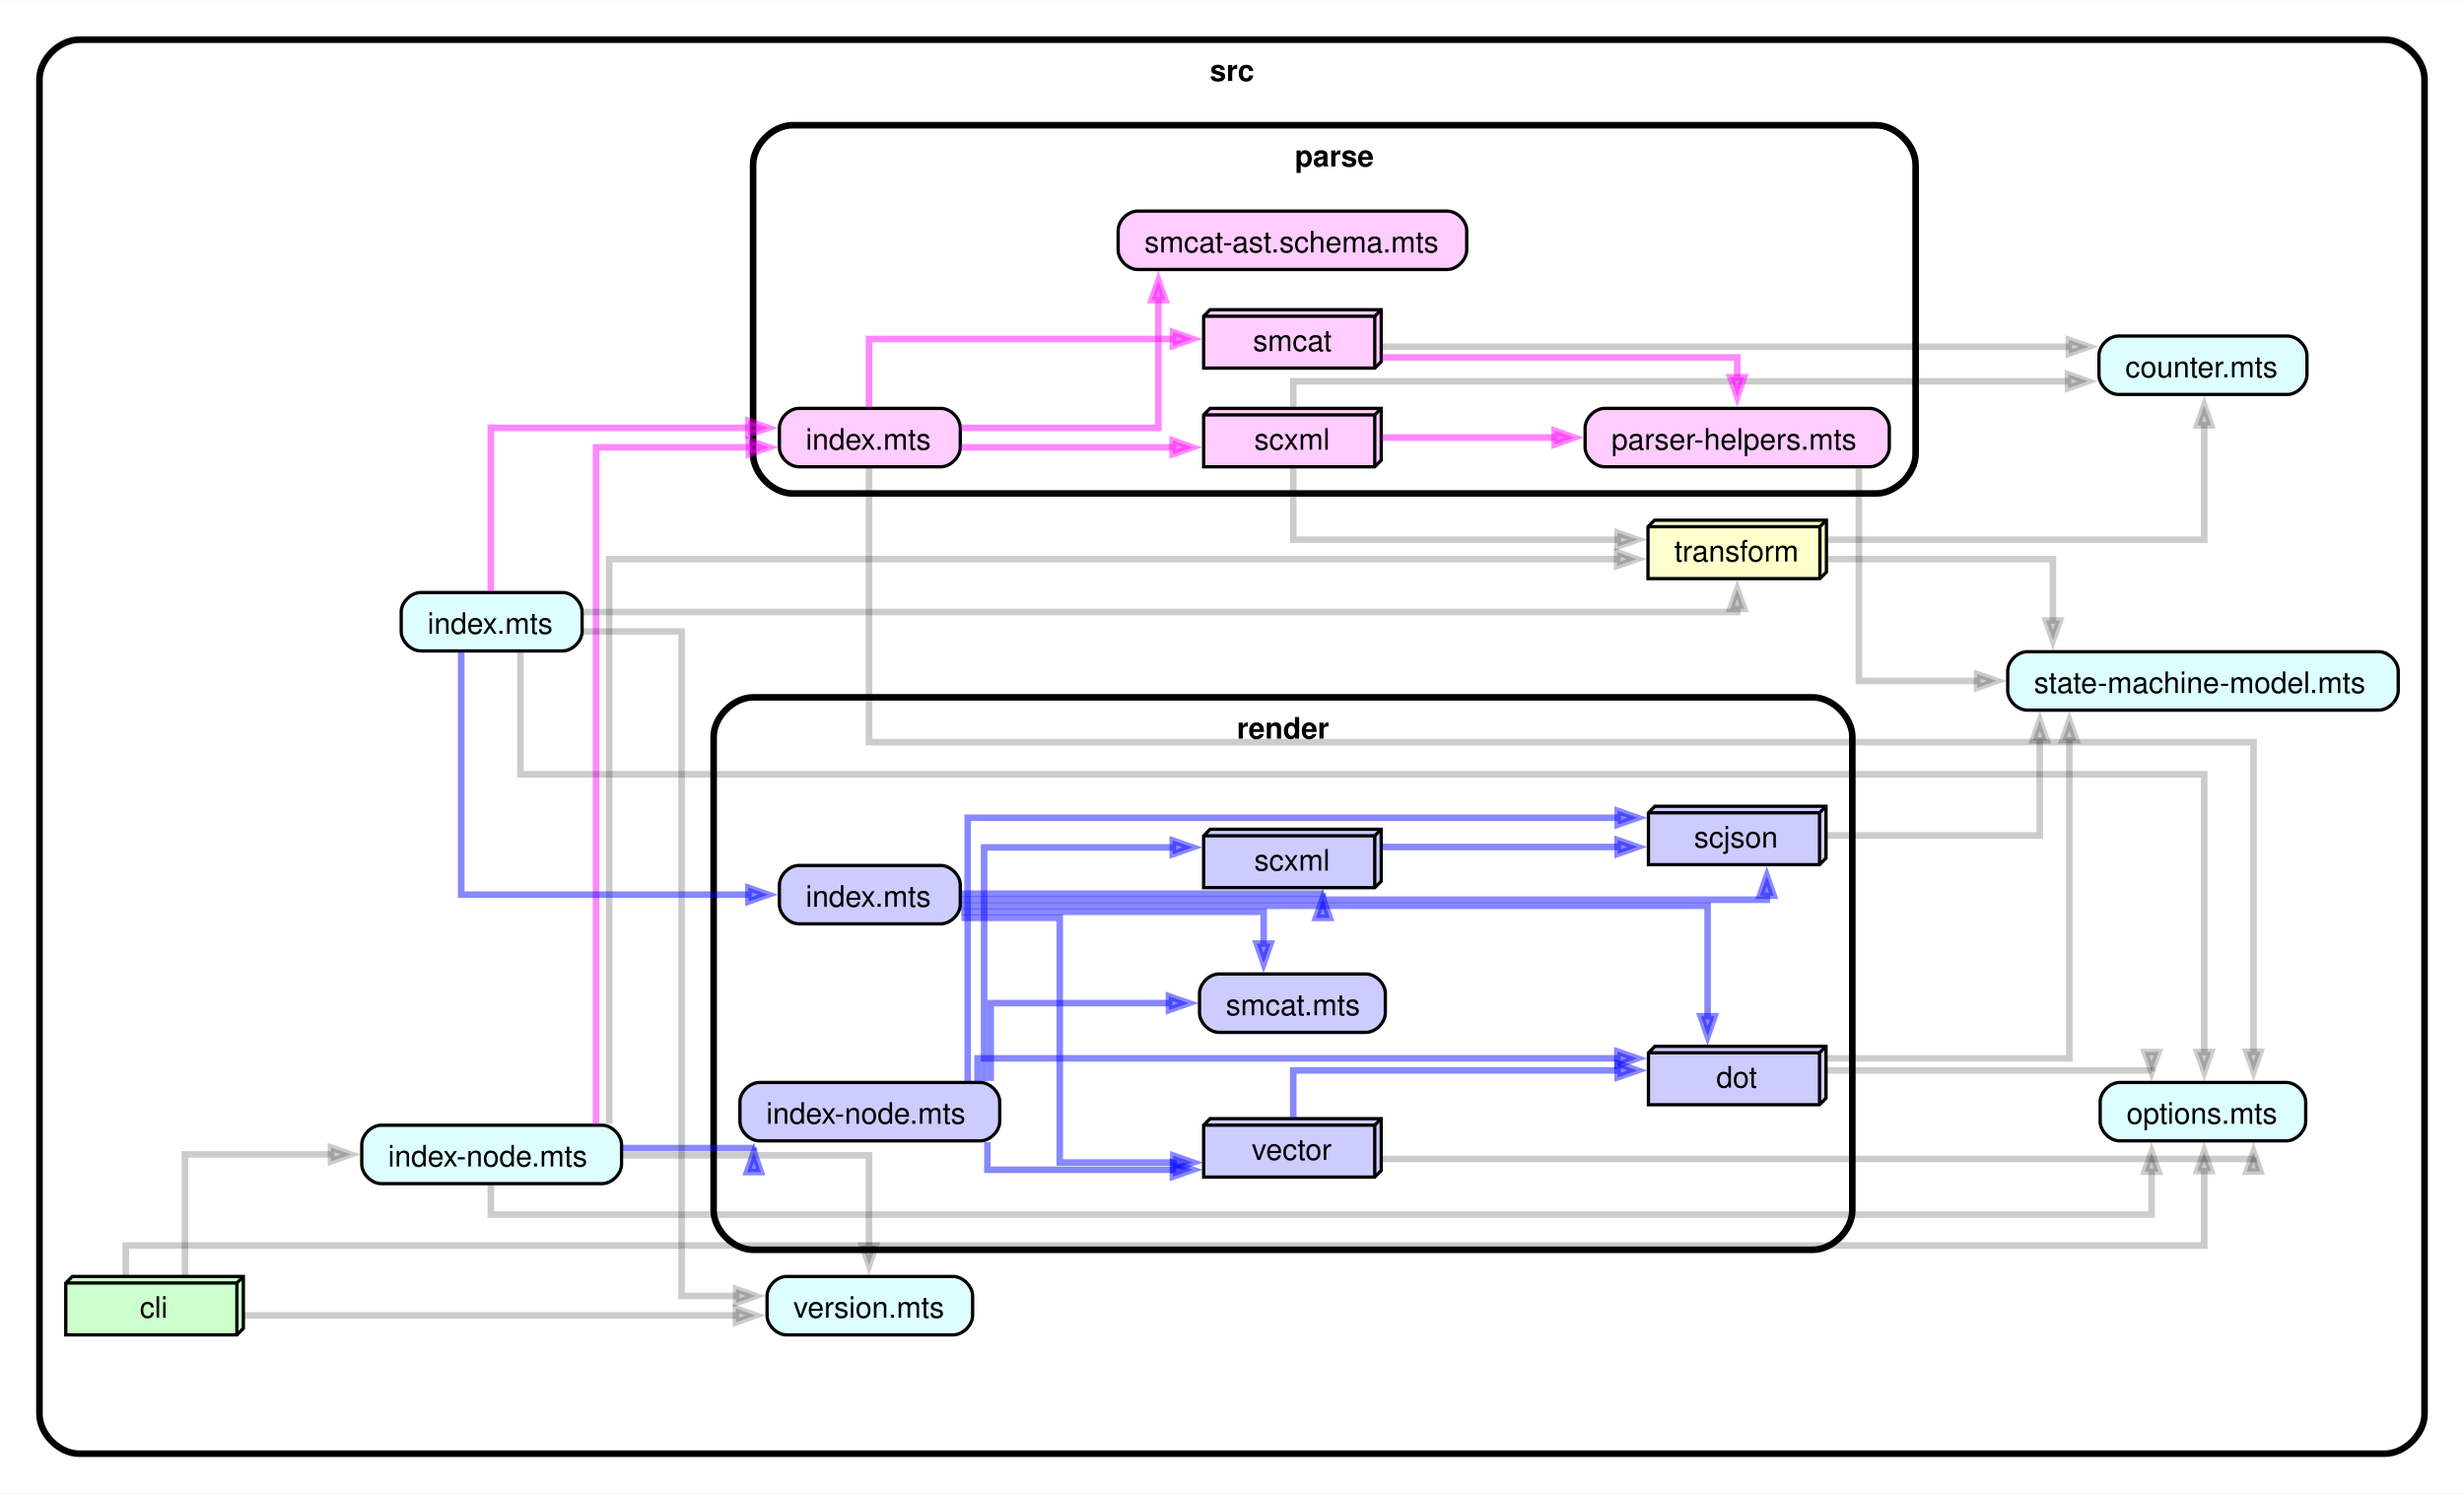
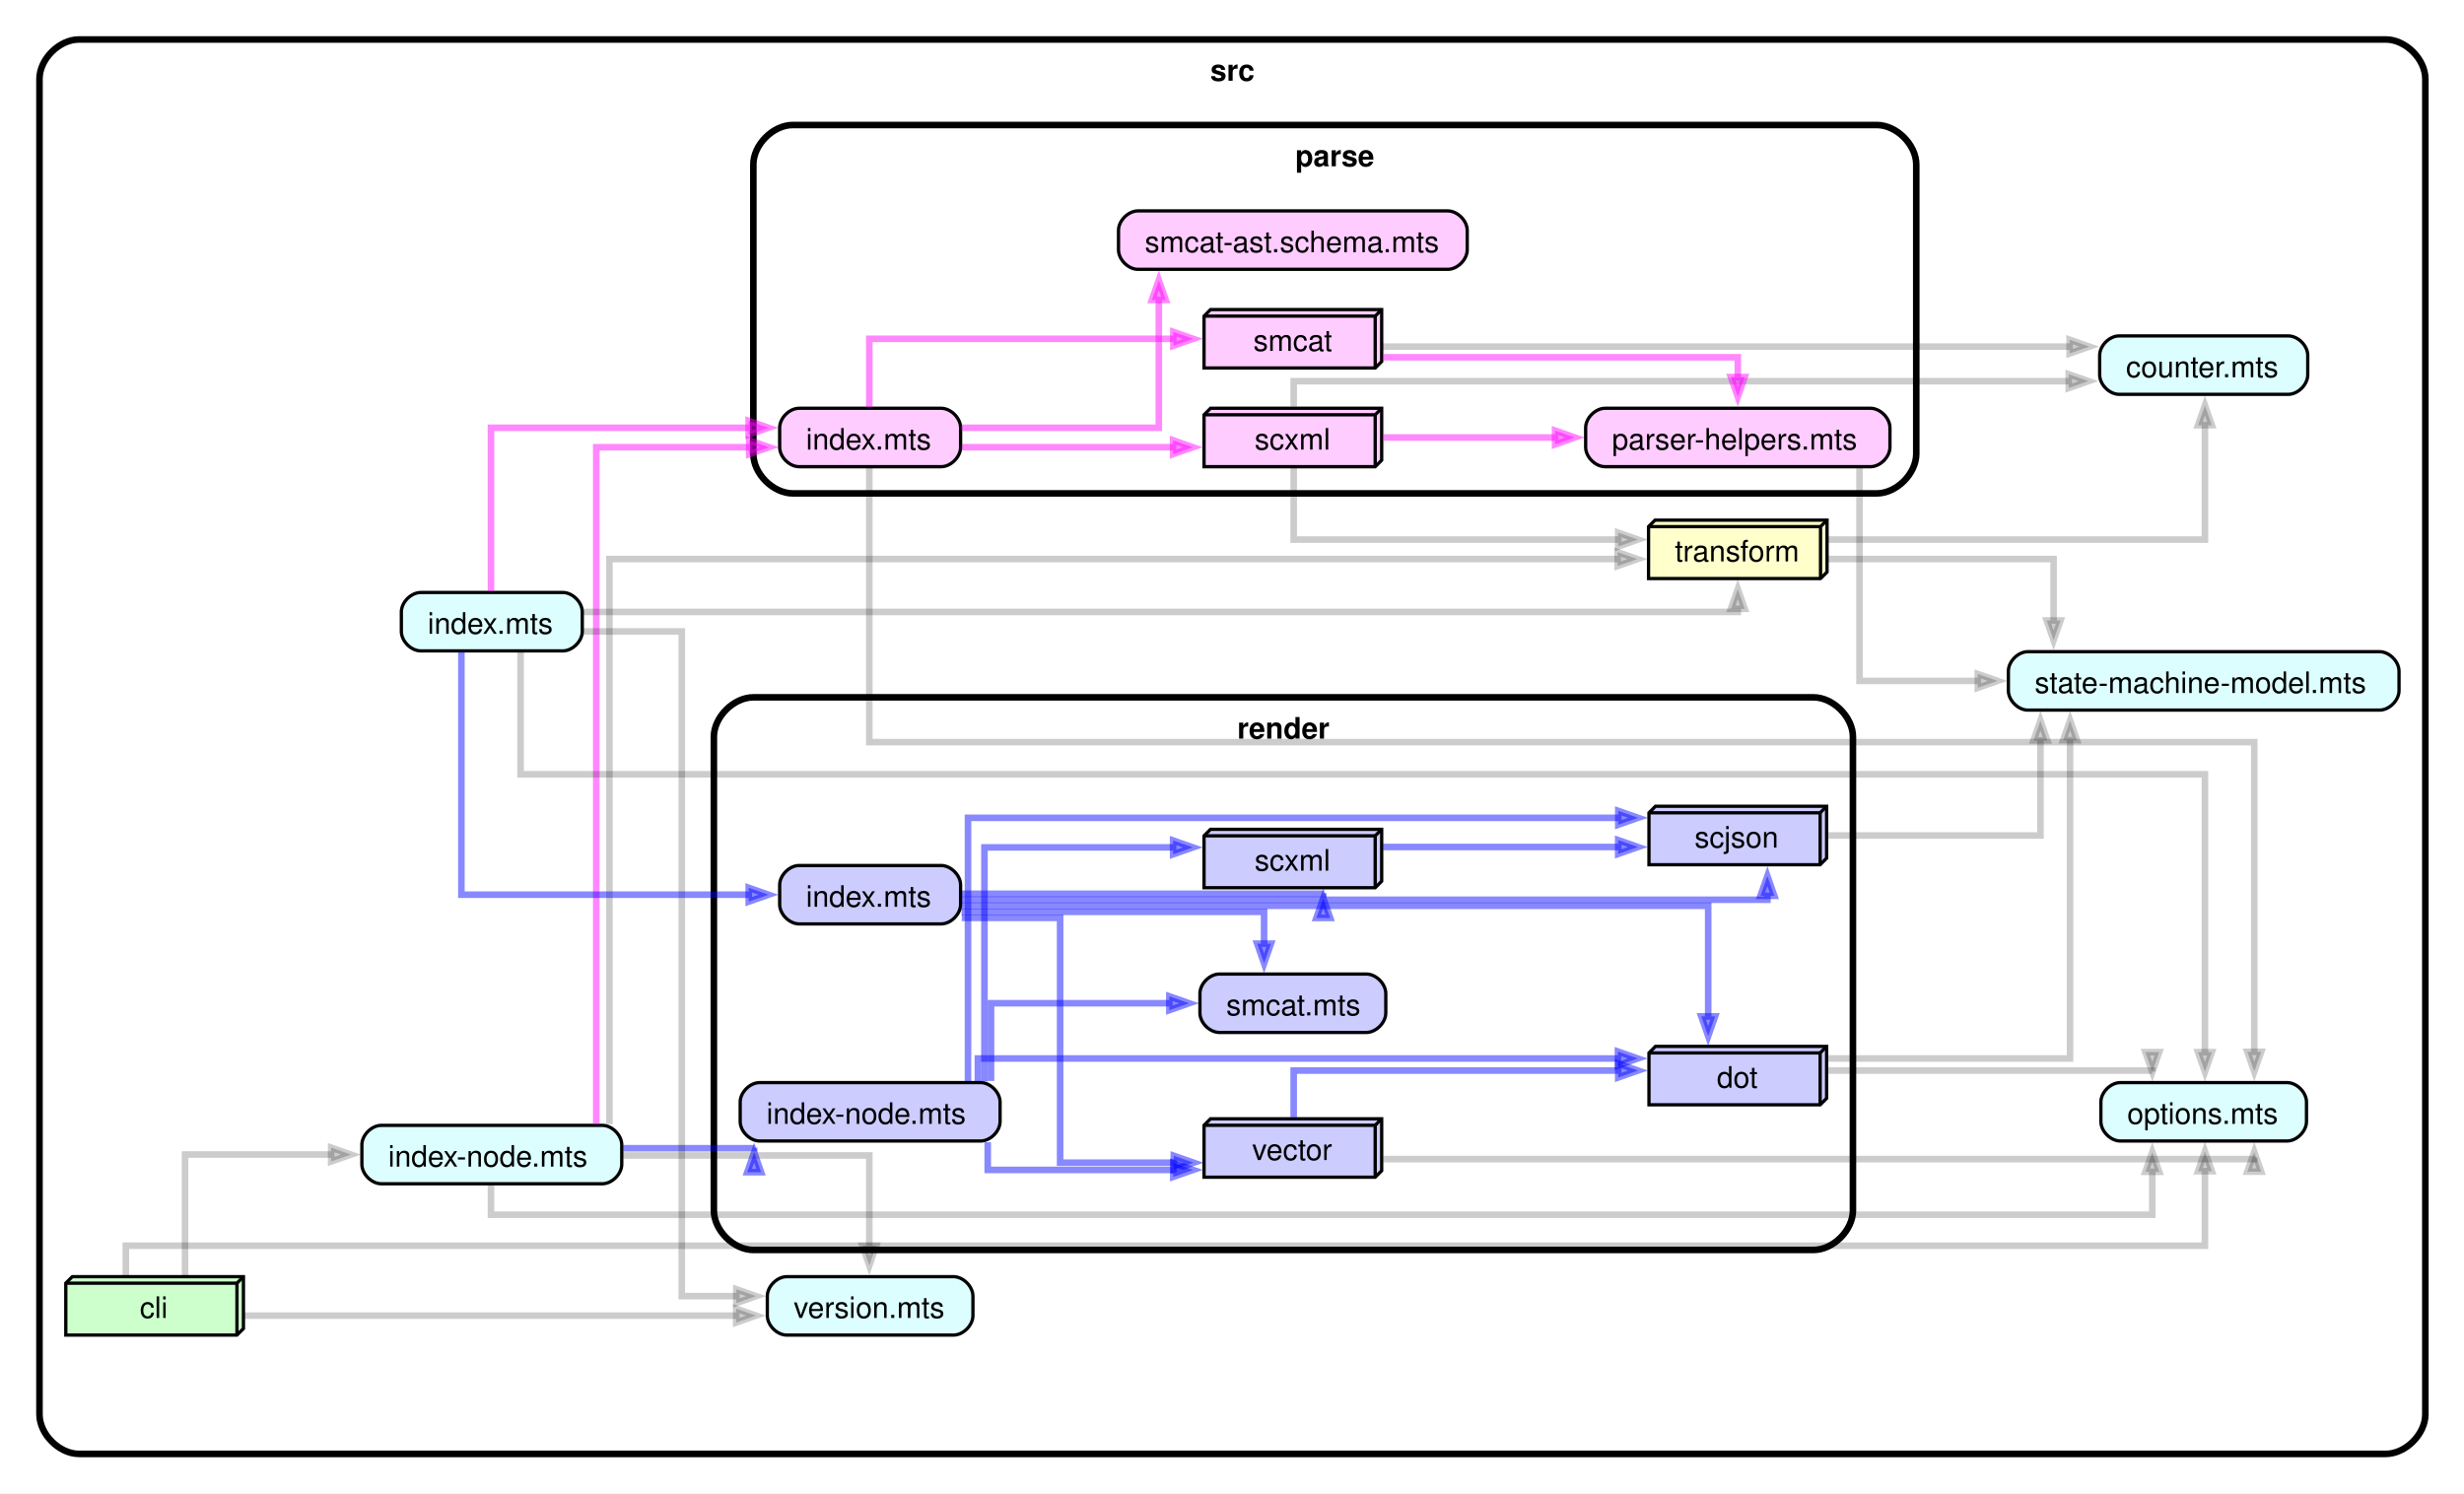
- <svg xmlns="http://www.w3.org/2000/svg" xmlns:xlink="http://www.w3.org/1999/xlink" width="749pt" height="454pt" viewBox="0.00 0.00 749.25 454.00">
+ <svg xmlns="http://www.w3.org/2000/svg" xmlns:xlink="http://www.w3.org/1999/xlink" width="749pt" height="454pt" viewBox="0.00 0.00 749.00 454.00">
  <g id="graph0" class="graph" transform="scale(1 1) rotate(0) translate(4 450)">
    <polygon fill="white" stroke="none" points="-4,4 -4,-450 745.25,-450 745.25,4 -4,4" />
    <g id="clust1" class="cluster">
      <path fill="#ffffff" stroke="black" stroke-width="2" d="M20,-8C20,-8 721.25,-8 721.25,-8 727.25,-8 733.25,-14 733.25,-20 733.25,-20 733.25,-426 733.25,-426 733.25,-432 727.25,-438 721.25,-438 721.25,-438 20,-438 20,-438 14,-438 8,-432 8,-426 8,-426 8,-20 8,-20 8,-14 14,-8 20,-8" />
-       <text text-anchor="middle" x="370.62" y="-425.45" font-family="Helvetica,sans-Serif" font-weight="bold" font-size="9.00">src</text>
+       <text xml:space="preserve" text-anchor="middle" x="370.62" y="-425.45" font-family="Helvetica,sans-Serif" font-weight="bold" font-size="9.00">src</text>
    </g>
    <g id="clust2" class="cluster">
      <path fill="#ffffff" stroke="black" stroke-width="2" d="M237,-300C237,-300 566.5,-300 566.5,-300 572.5,-300 578.5,-306 578.5,-312 578.5,-312 578.5,-400 578.5,-400 578.5,-406 572.5,-412 566.5,-412 566.5,-412 237,-412 237,-412 231,-412 225,-406 225,-400 225,-400 225,-312 225,-312 225,-306 231,-300 237,-300" />
-       <text text-anchor="middle" x="401.75" y="-399.45" font-family="Helvetica,sans-Serif" font-weight="bold" font-size="9.00">parse</text>
+       <text xml:space="preserve" text-anchor="middle" x="401.75" y="-399.45" font-family="Helvetica,sans-Serif" font-weight="bold" font-size="9.00">parse</text>
    </g>
    <g id="clust3" class="cluster">
      <path fill="#ffffff" stroke="black" stroke-width="2" d="M225,-70C225,-70 547.25,-70 547.25,-70 553.25,-70 559.25,-76 559.25,-82 559.25,-82 559.25,-226 559.25,-226 559.25,-232 553.25,-238 547.25,-238 547.25,-238 225,-238 225,-238 219,-238 213,-232 213,-226 213,-226 213,-82 213,-82 213,-76 219,-70 225,-70" />
-       <text text-anchor="middle" x="386.12" y="-225.45" font-family="Helvetica,sans-Serif" font-weight="bold" font-size="9.00">render</text>
+       <text xml:space="preserve" text-anchor="middle" x="386.12" y="-225.45" font-family="Helvetica,sans-Serif" font-weight="bold" font-size="9.00">render</text>
    </g>
    <g id="node1" class="node">
      <g id="a_node1">
        <a xlink:href="https://github.com/sverweij/state-machine-cat/blob/main/src/cli" xlink:title="cli">
          <polygon fill="#ccffcc" stroke="black" points="70,-61.88 17.97,-61.88 16,-59.9 16,-44.12 68.03,-44.12 70,-46.1 70,-61.88" />
          <polyline fill="none" stroke="black" points="68.03,-59.9 16,-59.9" />
          <polyline fill="none" stroke="black" points="68.03,-59.9 68.03,-44.12" />
          <polyline fill="none" stroke="black" points="68.03,-59.9 70,-61.88" />
-           <text text-anchor="start" x="38.5" y="-49.33" font-family="Helvetica,sans-Serif" font-size="9.00">cli</text>
+           <text xml:space="preserve" text-anchor="start" x="38.5" y="-49.33" font-family="Helvetica,sans-Serif" font-size="9.00">cli</text>
        </a>
      </g>
    </g>
    <g id="node2" class="node">
      <g id="a_node2">
        <a xlink:href="https://github.com/sverweij/state-machine-cat/blob/main/src/index-node.mts" xlink:title="index-node.mts">
          <path fill="#ddfeff" stroke="black" d="M179.08,-107.88C179.08,-107.88 111.92,-107.88 111.92,-107.88 108.96,-107.88 106,-104.92 106,-101.96 106,-101.96 106,-96.04 106,-96.04 106,-93.08 108.96,-90.12 111.92,-90.12 111.92,-90.12 179.08,-90.12 179.08,-90.12 182.04,-90.12 185,-93.08 185,-96.04 185,-96.04 185,-101.96 185,-101.96 185,-104.92 182.04,-107.88 179.08,-107.88" />
-           <text text-anchor="start" x="114" y="-95.33" font-family="Helvetica,sans-Serif" font-size="9.00">index-node.mts</text>
+           <text xml:space="preserve" text-anchor="start" x="114" y="-95.33" font-family="Helvetica,sans-Serif" font-size="9.00">index-node.mts</text>
        </a>
      </g>
    </g>
    <g id="edge1" class="edge">
      <path fill="none" stroke="#000000" stroke-width="2" stroke-opacity="0.2" d="M52.25,-62.31C52.25,-75.75 52.25,-99 52.25,-99 52.25,-99 96.66,-99 96.66,-99" />
      <polygon fill="#000000" fill-opacity="0.2" stroke="#000000" stroke-width="2" stroke-opacity="0.2" points="96.66,-101.1 102.66,-99 96.66,-96.9 96.66,-101.1" />
    </g>
    <g id="node3" class="node">
      <g id="a_node3">
        <a xlink:href="https://github.com/sverweij/state-machine-cat/blob/main/src/version.mts" xlink:title="version.mts">
          <path fill="#ddfeff" stroke="black" d="M285.83,-61.88C285.83,-61.88 235.17,-61.88 235.17,-61.88 232.21,-61.88 229.25,-58.92 229.25,-55.96 229.25,-55.96 229.25,-50.04 229.25,-50.04 229.25,-47.08 232.21,-44.12 235.17,-44.12 235.17,-44.12 285.83,-44.12 285.83,-44.12 288.79,-44.12 291.75,-47.08 291.75,-50.04 291.75,-50.04 291.75,-55.96 291.75,-55.96 291.75,-58.92 288.79,-61.88 285.83,-61.88" />
-           <text text-anchor="start" x="237.25" y="-49.33" font-family="Helvetica,sans-Serif" font-size="9.00">version.mts</text>
+           <text xml:space="preserve" text-anchor="start" x="237.25" y="-49.33" font-family="Helvetica,sans-Serif" font-size="9.00">version.mts</text>
        </a>
      </g>
    </g>
    <g id="edge2" class="edge">
      <path fill="none" stroke="#000000" stroke-width="2" stroke-opacity="0.2" d="M70.11,-50.04C70.11,-50.04 219.79,-50.04 219.79,-50.04" />
      <polygon fill="#000000" fill-opacity="0.2" stroke="#000000" stroke-width="2" stroke-opacity="0.2" points="219.79,-52.14 225.79,-50.04 219.79,-47.94 219.79,-52.14" />
    </g>
    <g id="node4" class="node">
      <g id="a_node4">
        <a xlink:href="https://github.com/sverweij/state-machine-cat/blob/main/src/options.mts" xlink:title="options.mts">
          <path fill="#ddfeff" stroke="black" d="M691.21,-120.88C691.21,-120.88 640.54,-120.88 640.54,-120.88 637.58,-120.88 634.62,-117.92 634.62,-114.96 634.62,-114.96 634.62,-109.04 634.62,-109.04 634.62,-106.08 637.58,-103.12 640.54,-103.12 640.54,-103.12 691.21,-103.12 691.21,-103.12 694.17,-103.12 697.12,-106.08 697.12,-109.04 697.12,-109.04 697.12,-114.96 697.12,-114.96 697.12,-117.92 694.17,-120.88 691.21,-120.88" />
-           <text text-anchor="start" x="642.62" y="-108.33" font-family="Helvetica,sans-Serif" font-size="9.00">options.mts</text>
+           <text xml:space="preserve" text-anchor="start" x="642.62" y="-108.33" font-family="Helvetica,sans-Serif" font-size="9.00">options.mts</text>
        </a>
      </g>
    </g>
    <g id="edge3" class="edge">
      <path fill="none" stroke="#000000" stroke-width="2" stroke-opacity="0.2" d="M34.25,-62.15C34.25,-66.72 34.25,-71.29 34.25,-71.29 34.25,-71.29 666.25,-71.29 666.25,-71.29 666.25,-71.29 666.25,-93.94 666.25,-93.94" />
      <polygon fill="#000000" fill-opacity="0.2" stroke="#000000" stroke-width="2" stroke-opacity="0.2" points="664.15,-93.94 666.25,-99.94 668.35,-93.94 664.15,-93.94" />
    </g>
    <g id="edge8" class="edge">
      <path fill="none" stroke="#000000" stroke-width="2" stroke-opacity="0.2" d="M185.31,-98.72C218.45,-98.72 260.25,-98.72 260.25,-98.72 260.25,-98.72 260.25,-71.28 260.25,-71.28" />
      <polygon fill="#000000" fill-opacity="0.2" stroke="#000000" stroke-width="2" stroke-opacity="0.2" points="262.35,-71.28 260.25,-65.28 258.15,-71.28 262.35,-71.28" />
    </g>
    <g id="edge4" class="edge">
      <path fill="none" stroke="#000000" stroke-width="2" stroke-opacity="0.2" d="M145.25,-89.85C145.25,-85.28 145.25,-80.71 145.25,-80.71 145.25,-80.71 650.25,-80.71 650.25,-80.71 650.25,-80.71 650.25,-93.75 650.25,-93.75" />
      <polygon fill="#000000" fill-opacity="0.2" stroke="#000000" stroke-width="2" stroke-opacity="0.2" points="648.15,-93.75 650.25,-99.75 652.35,-93.75 648.15,-93.75" />
    </g>
    <g id="node6" class="node">
      <g id="a_node6">
        <a xlink:href="https://github.com/sverweij/state-machine-cat/blob/main/src/parse/index.mts" xlink:title="index.mts">
          <path fill="#ffccff" stroke="black" d="M282.08,-325.88C282.08,-325.88 238.92,-325.88 238.92,-325.88 235.96,-325.88 233,-322.92 233,-319.96 233,-319.96 233,-314.04 233,-314.04 233,-311.08 235.96,-308.12 238.92,-308.12 238.92,-308.12 282.08,-308.12 282.08,-308.12 285.04,-308.12 288,-311.08 288,-314.04 288,-314.04 288,-319.96 288,-319.96 288,-322.92 285.04,-325.88 282.08,-325.88" />
-           <text text-anchor="start" x="241" y="-313.32" font-family="Helvetica,sans-Serif" font-size="9.00">index.mts</text>
+           <text xml:space="preserve" text-anchor="start" x="241" y="-313.32" font-family="Helvetica,sans-Serif" font-size="9.00">index.mts</text>
        </a>
      </g>
    </g>
    <g id="edge5" class="edge">
      <path fill="none" stroke="#ff00ff" stroke-width="2" stroke-opacity="0.467" d="M177.25,-108.24C177.25,-149.4 177.25,-314.04 177.25,-314.04 177.25,-314.04 223.75,-314.04 223.75,-314.04" />
      <polygon fill="#ff00ff" fill-opacity="0.467" stroke="#ff00ff" stroke-width="2" stroke-opacity="0.467" points="223.75,-316.14 229.75,-314.04 223.75,-311.94 223.75,-316.14" />
    </g>
    <g id="node7" class="node">
      <g id="a_node7">
        <a xlink:href="https://github.com/sverweij/state-machine-cat/blob/main/src/render/index-node.mts" xlink:title="index-node.mts">
          <path fill="#ccccff" stroke="black" d="M294.08,-120.88C294.08,-120.88 226.92,-120.88 226.92,-120.88 223.96,-120.88 221,-117.92 221,-114.96 221,-114.96 221,-109.04 221,-109.04 221,-106.08 223.96,-103.12 226.92,-103.12 226.92,-103.12 294.08,-103.12 294.08,-103.12 297.04,-103.12 300,-106.08 300,-109.04 300,-109.04 300,-114.96 300,-114.96 300,-117.92 297.04,-120.88 294.08,-120.88" />
-           <text text-anchor="start" x="229" y="-108.33" font-family="Helvetica,sans-Serif" font-size="9.00">index-node.mts</text>
+           <text xml:space="preserve" text-anchor="start" x="229" y="-108.33" font-family="Helvetica,sans-Serif" font-size="9.00">index-node.mts</text>
        </a>
      </g>
    </g>
    <g id="edge6" class="edge">
      <path fill="none" stroke="#0000ff" stroke-width="2" stroke-opacity="0.467" d="M185.38,-100.92C205.31,-100.92 225.25,-100.92 225.25,-100.92 225.25,-100.92 225.25,-101.1 225.25,-101.1" />
      <polygon fill="#0000ff" fill-opacity="0.467" stroke="#0000ff" stroke-width="2" stroke-opacity="0.467" points="223.15,-93.63 225.25,-99.63 227.35,-93.63 223.15,-93.63" />
    </g>
    <g id="node8" class="node">
      <g id="a_node8">
        <a xlink:href="https://github.com/sverweij/state-machine-cat/blob/main/src/transform" xlink:title="transform">
          <polygon fill="#ffffcc" stroke="black" points="551.38,-291.88 499.1,-291.88 497.12,-289.9 497.12,-274.12 549.4,-274.12 551.38,-276.1 551.38,-291.88" />
          <polyline fill="none" stroke="black" points="549.4,-289.9 497.12,-289.9" />
          <polyline fill="none" stroke="black" points="549.4,-289.9 549.4,-274.12" />
          <polyline fill="none" stroke="black" points="549.4,-289.9 551.38,-291.88" />
-           <text text-anchor="start" x="505.12" y="-279.32" font-family="Helvetica,sans-Serif" font-size="9.00">transform</text>
+           <text xml:space="preserve" text-anchor="start" x="505.12" y="-279.32" font-family="Helvetica,sans-Serif" font-size="9.00">transform</text>
        </a>
      </g>
    </g>
    <g id="edge7" class="edge">
      <path fill="none" stroke="#000000" stroke-width="2" stroke-opacity="0.2" d="M181.25,-108.23C181.25,-145.12 181.25,-280.04 181.25,-280.04 181.25,-280.04 487.73,-280.04 487.73,-280.04" />
      <polygon fill="#000000" fill-opacity="0.2" stroke="#000000" stroke-width="2" stroke-opacity="0.2" points="487.73,-282.14 493.73,-280.04 487.73,-277.94 487.73,-282.14" />
    </g>
    <g id="node5" class="node">
      <g id="a_node5">
        <a xlink:href="https://github.com/sverweij/state-machine-cat/blob/main/src/counter.mts" xlink:title="counter.mts">
          <path fill="#ddfeff" stroke="black" d="M691.58,-347.88C691.58,-347.88 640.17,-347.88 640.17,-347.88 637.21,-347.88 634.25,-344.92 634.25,-341.96 634.25,-341.96 634.25,-336.04 634.25,-336.04 634.25,-333.08 637.21,-330.12 640.17,-330.12 640.17,-330.12 691.58,-330.12 691.58,-330.12 694.54,-330.12 697.5,-333.08 697.5,-336.04 697.5,-336.04 697.5,-341.96 697.5,-341.96 697.5,-344.92 694.54,-347.88 691.58,-347.88" />
-           <text text-anchor="start" x="642.25" y="-335.32" font-family="Helvetica,sans-Serif" font-size="9.00">counter.mts</text>
+           <text xml:space="preserve" text-anchor="start" x="642.25" y="-335.32" font-family="Helvetica,sans-Serif" font-size="9.00">counter.mts</text>
        </a>
      </g>
    </g>
    <g id="edge14" class="edge">
      <path fill="none" stroke="#000000" stroke-width="2" stroke-opacity="0.2" d="M260.25,-307.78C260.25,-284.35 260.25,-224.38 260.25,-224.38 260.25,-224.38 681.25,-224.38 681.25,-224.38 681.25,-224.38 681.25,-130.22 681.25,-130.22" />
      <polygon fill="#000000" fill-opacity="0.2" stroke="#000000" stroke-width="2" stroke-opacity="0.2" points="683.35,-130.22 681.25,-124.22 679.15,-130.22 683.35,-130.22" />
    </g>
    <g id="node11" class="node">
      <g id="a_node11">
        <a xlink:href="https://github.com/sverweij/state-machine-cat/blob/main/src/parse/scxml" xlink:title="scxml">
          <polygon fill="#ffccff" stroke="black" points="416,-325.88 363.97,-325.88 362,-323.9 362,-308.12 414.03,-308.12 416,-310.1 416,-325.88" />
          <polyline fill="none" stroke="black" points="414.03,-323.9 362,-323.9" />
          <polyline fill="none" stroke="black" points="414.03,-323.9 414.03,-308.12" />
          <polyline fill="none" stroke="black" points="414.03,-323.9 416,-325.88" />
-           <text text-anchor="start" x="377.38" y="-313.32" font-family="Helvetica,sans-Serif" font-size="9.00">scxml</text>
+           <text xml:space="preserve" text-anchor="start" x="377.38" y="-313.32" font-family="Helvetica,sans-Serif" font-size="9.00">scxml</text>
        </a>
      </g>
    </g>
    <g id="edge15" class="edge">
      <path fill="none" stroke="#ff00ff" stroke-width="2" stroke-opacity="0.467" d="M288.38,-314.04C288.38,-314.04 352.59,-314.04 352.59,-314.04" />
      <polygon fill="#ff00ff" fill-opacity="0.467" stroke="#ff00ff" stroke-width="2" stroke-opacity="0.467" points="352.59,-316.14 358.59,-314.04 352.59,-311.94 352.59,-316.14" />
    </g>
    <g id="node12" class="node">
      <g id="a_node12">
        <a xlink:href="https://github.com/sverweij/state-machine-cat/blob/main/src/parse/smcat-ast.schema.mts" xlink:title="smcat-ast.schema.mts">
          <path fill="#ffccff" stroke="black" d="M436.08,-385.88C436.08,-385.88 341.92,-385.88 341.92,-385.88 338.96,-385.88 336,-382.92 336,-379.96 336,-379.96 336,-374.04 336,-374.04 336,-371.08 338.96,-368.12 341.92,-368.12 341.92,-368.12 436.08,-368.12 436.08,-368.12 439.04,-368.12 442,-371.08 442,-374.04 442,-374.04 442,-379.96 442,-379.96 442,-382.92 439.04,-385.88 436.08,-385.88" />
-           <text text-anchor="start" x="344" y="-373.32" font-family="Helvetica,sans-Serif" font-size="9.00">smcat-ast.schema.mts</text>
+           <text xml:space="preserve" text-anchor="start" x="344" y="-373.32" font-family="Helvetica,sans-Serif" font-size="9.00">smcat-ast.schema.mts</text>
        </a>
      </g>
    </g>
    <g id="edge16" class="edge">
      <path fill="none" stroke="#ff00ff" stroke-width="2" stroke-opacity="0.467" d="M288.26,-319.96C313.97,-319.96 348.25,-319.96 348.25,-319.96 348.25,-319.96 348.25,-358.81 348.25,-358.81" />
      <polygon fill="#ff00ff" fill-opacity="0.467" stroke="#ff00ff" stroke-width="2" stroke-opacity="0.467" points="346.15,-358.81 348.25,-364.81 350.35,-358.81 346.15,-358.81" />
    </g>
    <g id="node13" class="node">
      <g id="a_node13">
        <a xlink:href="https://github.com/sverweij/state-machine-cat/blob/main/src/parse/smcat" xlink:title="smcat">
          <polygon fill="#ffccff" stroke="black" points="416,-355.88 363.97,-355.88 362,-353.9 362,-338.12 414.03,-338.12 416,-340.1 416,-355.88" />
          <polyline fill="none" stroke="black" points="414.03,-353.9 362,-353.9" />
          <polyline fill="none" stroke="black" points="414.03,-353.9 414.03,-338.12" />
          <polyline fill="none" stroke="black" points="414.03,-353.9 416,-355.88" />
-           <text text-anchor="start" x="377" y="-343.32" font-family="Helvetica,sans-Serif" font-size="9.00">smcat</text>
+           <text xml:space="preserve" text-anchor="start" x="377" y="-343.32" font-family="Helvetica,sans-Serif" font-size="9.00">smcat</text>
        </a>
      </g>
    </g>
    <g id="edge17" class="edge">
      <path fill="none" stroke="#ff00ff" stroke-width="2" stroke-opacity="0.467" d="M260.25,-326.16C260.25,-334.99 260.25,-347 260.25,-347 260.25,-347 352.67,-347 352.67,-347" />
      <polygon fill="#ff00ff" fill-opacity="0.467" stroke="#ff00ff" stroke-width="2" stroke-opacity="0.467" points="352.67,-349.1 358.67,-347 352.67,-344.9 352.67,-349.1" />
    </g>
    <g id="node16" class="node">
      <g id="a_node16">
        <a xlink:href="https://github.com/sverweij/state-machine-cat/blob/main/src/render/dot" xlink:title="dot">
          <polygon fill="#ccccff" stroke="black" points="551.25,-131.88 499.22,-131.88 497.25,-129.9 497.25,-114.12 549.28,-114.12 551.25,-116.1 551.25,-131.88" />
          <polyline fill="none" stroke="black" points="549.28,-129.9 497.25,-129.9" />
          <polyline fill="none" stroke="black" points="549.28,-129.9 549.28,-114.12" />
          <polyline fill="none" stroke="black" points="549.28,-129.9 551.25,-131.88" />
-           <text text-anchor="start" x="517.88" y="-119.33" font-family="Helvetica,sans-Serif" font-size="9.00">dot</text>
+           <text xml:space="preserve" text-anchor="start" x="517.88" y="-119.33" font-family="Helvetica,sans-Serif" font-size="9.00">dot</text>
        </a>
      </g>
    </g>
    <g id="edge26" class="edge">
      <path fill="none" stroke="#0000ff" stroke-width="2" stroke-opacity="0.467" d="M293.25,-121.24C293.25,-124.88 293.25,-128.21 293.25,-128.21 293.25,-128.21 487.82,-128.21 487.82,-128.21" />
      <polygon fill="#0000ff" fill-opacity="0.467" stroke="#0000ff" stroke-width="2" stroke-opacity="0.467" points="487.82,-130.31 493.82,-128.21 487.82,-126.11 487.82,-130.31" />
    </g>
    <g id="node17" class="node">
      <g id="a_node17">
        <a xlink:href="https://github.com/sverweij/state-machine-cat/blob/main/src/render/scjson" xlink:title="scjson">
          <polygon fill="#ccccff" stroke="black" points="551.25,-204.88 499.22,-204.88 497.25,-202.9 497.25,-187.12 549.28,-187.12 551.25,-189.1 551.25,-204.88" />
          <polyline fill="none" stroke="black" points="549.28,-202.9 497.25,-202.9" />
          <polyline fill="none" stroke="black" points="549.28,-202.9 549.28,-187.12" />
          <polyline fill="none" stroke="black" points="549.28,-202.9 551.25,-204.88" />
-           <text text-anchor="start" x="511.12" y="-192.32" font-family="Helvetica,sans-Serif" font-size="9.00">scjson</text>
+           <text xml:space="preserve" text-anchor="start" x="511.12" y="-192.32" font-family="Helvetica,sans-Serif" font-size="9.00">scjson</text>
        </a>
      </g>
    </g>
    <g id="edge27" class="edge">
      <path fill="none" stroke="#0000ff" stroke-width="2" stroke-opacity="0.467" d="M290.25,-121.23C290.25,-144.06 290.25,-201.38 290.25,-201.38 290.25,-201.38 487.92,-201.38 487.92,-201.38" />
      <polygon fill="#0000ff" fill-opacity="0.467" stroke="#0000ff" stroke-width="2" stroke-opacity="0.467" points="487.92,-203.48 493.92,-201.38 487.92,-199.28 487.92,-203.48" />
    </g>
    <g id="node18" class="node">
      <g id="a_node18">
        <a xlink:href="https://github.com/sverweij/state-machine-cat/blob/main/src/render/scxml" xlink:title="scxml">
          <polygon fill="#ccccff" stroke="black" points="416,-197.88 363.97,-197.88 362,-195.9 362,-180.12 414.03,-180.12 416,-182.1 416,-197.88" />
          <polyline fill="none" stroke="black" points="414.03,-195.9 362,-195.9" />
          <polyline fill="none" stroke="black" points="414.03,-195.9 414.03,-180.12" />
          <polyline fill="none" stroke="black" points="414.03,-195.9 416,-197.88" />
-           <text text-anchor="start" x="377.38" y="-185.32" font-family="Helvetica,sans-Serif" font-size="9.00">scxml</text>
+           <text xml:space="preserve" text-anchor="start" x="377.38" y="-185.32" font-family="Helvetica,sans-Serif" font-size="9.00">scxml</text>
        </a>
      </g>
    </g>
    <g id="edge28" class="edge">
      <path fill="none" stroke="#0000ff" stroke-width="2" stroke-opacity="0.467" d="M295.25,-121.22C295.25,-142.33 295.25,-192.38 295.25,-192.38 295.25,-192.38 352.6,-192.38 352.6,-192.38" />
      <polygon fill="#0000ff" fill-opacity="0.467" stroke="#0000ff" stroke-width="2" stroke-opacity="0.467" points="352.6,-194.48 358.6,-192.38 352.6,-190.28 352.6,-194.48" />
    </g>
    <g id="node19" class="node">
      <g id="a_node19">
        <a xlink:href="https://github.com/sverweij/state-machine-cat/blob/main/src/render/smcat.mts" xlink:title="smcat.mts">
          <path fill="#ccccff" stroke="black" d="M411.33,-153.88C411.33,-153.88 366.67,-153.88 366.67,-153.88 363.71,-153.88 360.75,-150.92 360.75,-147.96 360.75,-147.96 360.75,-142.04 360.75,-142.04 360.75,-139.08 363.71,-136.12 366.67,-136.12 366.67,-136.12 411.33,-136.12 411.33,-136.12 414.29,-136.12 417.25,-139.08 417.25,-142.04 417.25,-142.04 417.25,-147.96 417.25,-147.96 417.25,-150.92 414.29,-153.88 411.33,-153.88" />
-           <text text-anchor="start" x="368.75" y="-141.32" font-family="Helvetica,sans-Serif" font-size="9.00">smcat.mts</text>
+           <text xml:space="preserve" text-anchor="start" x="368.75" y="-141.32" font-family="Helvetica,sans-Serif" font-size="9.00">smcat.mts</text>
        </a>
      </g>
    </g>
    <g id="edge29" class="edge">
      <path fill="none" stroke="#0000ff" stroke-width="2" stroke-opacity="0.467" d="M297.25,-121.37C297.25,-131.12 297.25,-145 297.25,-145 297.25,-145 351.45,-145 351.45,-145" />
      <polygon fill="#0000ff" fill-opacity="0.467" stroke="#0000ff" stroke-width="2" stroke-opacity="0.467" points="351.45,-147.1 357.45,-145 351.45,-142.9 351.45,-147.1" />
    </g>
    <g id="node20" class="node">
      <g id="a_node20">
        <a xlink:href="https://github.com/sverweij/state-machine-cat/blob/main/src/render/vector" xlink:title="vector">
          <polygon fill="#ccccff" stroke="black" points="416,-109.88 363.97,-109.88 362,-107.9 362,-92.12 414.03,-92.12 416,-94.1 416,-109.88" />
          <polyline fill="none" stroke="black" points="414.03,-107.9 362,-107.9" />
          <polyline fill="none" stroke="black" points="414.03,-107.9 414.03,-92.12" />
          <polyline fill="none" stroke="black" points="414.03,-107.9 416,-109.88" />
-           <text text-anchor="start" x="376.62" y="-97.33" font-family="Helvetica,sans-Serif" font-size="9.00">vector</text>
+           <text xml:space="preserve" text-anchor="start" x="376.62" y="-97.33" font-family="Helvetica,sans-Serif" font-size="9.00">vector</text>
        </a>
      </g>
    </g>
    <g id="edge30" class="edge">
      <path fill="none" stroke="#0000ff" stroke-width="2" stroke-opacity="0.467" d="M296.25,-102.75C296.25,-98.47 296.25,-94.33 296.25,-94.33 296.25,-94.33 352.65,-94.33 352.65,-94.33" />
      <polygon fill="#0000ff" fill-opacity="0.467" stroke="#0000ff" stroke-width="2" stroke-opacity="0.467" points="352.65,-96.43 358.65,-94.33 352.65,-92.23 352.65,-96.43" />
    </g>
    <g id="edge40" class="edge">
      <path fill="none" stroke="#000000" stroke-width="2" stroke-opacity="0.2" d="M551.63,-285.96C592.89,-285.96 666.25,-285.96 666.25,-285.96 666.25,-285.96 666.25,-320.73 666.25,-320.73" />
      <polygon fill="#000000" fill-opacity="0.2" stroke="#000000" stroke-width="2" stroke-opacity="0.2" points="664.15,-320.73 666.25,-326.73 668.35,-320.73 664.15,-320.73" />
    </g>
    <g id="node15" class="node">
      <g id="a_node15">
        <a xlink:href="https://github.com/sverweij/state-machine-cat/blob/main/src/state-machine-model.mts" xlink:title="state-machine-model.mts">
          <path fill="#ddfeff" stroke="black" d="M719.33,-251.88C719.33,-251.88 612.42,-251.88 612.42,-251.88 609.46,-251.88 606.5,-248.92 606.5,-245.96 606.5,-245.96 606.5,-240.04 606.5,-240.04 606.5,-237.08 609.46,-234.12 612.42,-234.12 612.42,-234.12 719.33,-234.12 719.33,-234.12 722.29,-234.12 725.25,-237.08 725.25,-240.04 725.25,-240.04 725.25,-245.96 725.25,-245.96 725.25,-248.92 722.29,-251.88 719.33,-251.88" />
-           <text text-anchor="start" x="614.5" y="-239.32" font-family="Helvetica,sans-Serif" font-size="9.00">state-machine-model.mts</text>
+           <text xml:space="preserve" text-anchor="start" x="614.5" y="-239.32" font-family="Helvetica,sans-Serif" font-size="9.00">state-machine-model.mts</text>
        </a>
      </g>
    </g>
    <g id="edge41" class="edge">
      <path fill="none" stroke="#000000" stroke-width="2" stroke-opacity="0.2" d="M551.76,-280.04C580.13,-280.04 620.25,-280.04 620.25,-280.04 620.25,-280.04 620.25,-261.37 620.25,-261.37" />
      <polygon fill="#000000" fill-opacity="0.2" stroke="#000000" stroke-width="2" stroke-opacity="0.2" points="622.35,-261.37 620.25,-255.37 618.15,-261.37 622.35,-261.37" />
    </g>
    <g id="node9" class="node">
      <g id="a_node9">
        <a xlink:href="https://github.com/sverweij/state-machine-cat/blob/main/src/index.mts" xlink:title="index.mts">
          <path fill="#ddfeff" stroke="black" d="M167.08,-269.88C167.08,-269.88 123.92,-269.88 123.92,-269.88 120.96,-269.88 118,-266.92 118,-263.96 118,-263.96 118,-258.04 118,-258.04 118,-255.08 120.96,-252.12 123.92,-252.12 123.92,-252.12 167.08,-252.12 167.08,-252.12 170.04,-252.12 173,-255.08 173,-258.04 173,-258.04 173,-263.96 173,-263.96 173,-266.92 170.04,-269.88 167.08,-269.88" />
-           <text text-anchor="start" x="126" y="-257.32" font-family="Helvetica,sans-Serif" font-size="9.00">index.mts</text>
+           <text xml:space="preserve" text-anchor="start" x="126" y="-257.32" font-family="Helvetica,sans-Serif" font-size="9.00">index.mts</text>
        </a>
      </g>
    </g>
    <g id="edge13" class="edge">
      <path fill="none" stroke="#000000" stroke-width="2" stroke-opacity="0.2" d="M173.36,-258.04C188.13,-258.04 203.25,-258.04 203.25,-258.04 203.25,-258.04 203.25,-55.96 203.25,-55.96 203.25,-55.96 219.83,-55.96 219.83,-55.96" />
      <polygon fill="#000000" fill-opacity="0.2" stroke="#000000" stroke-width="2" stroke-opacity="0.2" points="219.83,-58.06 225.83,-55.96 219.83,-53.86 219.83,-58.06" />
    </g>
    <g id="edge9" class="edge">
      <path fill="none" stroke="#000000" stroke-width="2" stroke-opacity="0.2" d="M154.25,-252.06C154.25,-238.58 154.25,-214.62 154.25,-214.62 154.25,-214.62 666.25,-214.62 666.25,-214.62 666.25,-214.62 666.25,-130.13 666.25,-130.13" />
      <polygon fill="#000000" fill-opacity="0.2" stroke="#000000" stroke-width="2" stroke-opacity="0.2" points="668.35,-130.13 666.25,-124.13 664.15,-130.13 668.35,-130.13" />
    </g>
    <g id="edge10" class="edge">
      <path fill="none" stroke="#ff00ff" stroke-width="2" stroke-opacity="0.467" d="M145.25,-270.21C145.25,-286.79 145.25,-319.96 145.25,-319.96 145.25,-319.96 223.57,-319.96 223.57,-319.96" />
      <polygon fill="#ff00ff" fill-opacity="0.467" stroke="#ff00ff" stroke-width="2" stroke-opacity="0.467" points="223.57,-322.06 229.57,-319.96 223.57,-317.86 223.57,-322.06" />
    </g>
    <g id="edge12" class="edge">
      <path fill="none" stroke="#000000" stroke-width="2" stroke-opacity="0.2" d="M173.35,-263.96C260.82,-263.96 524.25,-263.96 524.25,-263.96 524.25,-263.96 524.25,-264.96 524.25,-264.96" />
      <polygon fill="#000000" fill-opacity="0.2" stroke="#000000" stroke-width="2" stroke-opacity="0.2" points="522.15,-264.9 524.25,-270.9 526.35,-264.9 522.15,-264.9" />
    </g>
    <g id="node10" class="node">
      <g id="a_node10">
        <a xlink:href="https://github.com/sverweij/state-machine-cat/blob/main/src/render/index.mts" xlink:title="index.mts">
          <path fill="#ccccff" stroke="black" d="M282.08,-186.88C282.08,-186.88 238.92,-186.88 238.92,-186.88 235.96,-186.88 233,-183.92 233,-180.96 233,-180.96 233,-175.04 233,-175.04 233,-172.08 235.96,-169.12 238.92,-169.12 238.92,-169.12 282.08,-169.12 282.08,-169.12 285.04,-169.12 288,-172.08 288,-175.04 288,-175.04 288,-180.96 288,-180.96 288,-183.92 285.04,-186.88 282.08,-186.88" />
-           <text text-anchor="start" x="241" y="-174.32" font-family="Helvetica,sans-Serif" font-size="9.00">index.mts</text>
+           <text xml:space="preserve" text-anchor="start" x="241" y="-174.32" font-family="Helvetica,sans-Serif" font-size="9.00">index.mts</text>
        </a>
      </g>
    </g>
    <g id="edge11" class="edge">
      <path fill="none" stroke="#0000ff" stroke-width="2" stroke-opacity="0.467" d="M136.25,-251.8C136.25,-230.19 136.25,-178 136.25,-178 136.25,-178 223.59,-178 223.59,-178" />
      <polygon fill="#0000ff" fill-opacity="0.467" stroke="#0000ff" stroke-width="2" stroke-opacity="0.467" points="223.59,-180.1 229.59,-178 223.59,-175.9 223.59,-180.1" />
    </g>
    <g id="edge31" class="edge">
      <path fill="none" stroke="#0000ff" stroke-width="2" stroke-opacity="0.467" d="M288.25,-174.62C354.27,-174.62 515.25,-174.62 515.25,-174.62 515.25,-174.62 515.25,-141.02 515.25,-141.02" />
      <polygon fill="#0000ff" fill-opacity="0.467" stroke="#0000ff" stroke-width="2" stroke-opacity="0.467" points="517.35,-141.02 515.25,-135.02 513.15,-141.02 517.35,-141.02" />
    </g>
    <g id="edge32" class="edge">
      <path fill="none" stroke="#0000ff" stroke-width="2" stroke-opacity="0.467" d="M288.41,-176.46C357.92,-176.46 533.25,-176.46 533.25,-176.46 533.25,-176.46 533.25,-177.66 533.25,-177.66" />
      <polygon fill="#0000ff" fill-opacity="0.467" stroke="#0000ff" stroke-width="2" stroke-opacity="0.467" points="531.15,-177.66 533.25,-183.66 535.35,-177.66 531.15,-177.66" />
    </g>
    <g id="edge33" class="edge">
      <path fill="none" stroke="#0000ff" stroke-width="2" stroke-opacity="0.467" d="M288.38,-178.29C328.63,-178.29 398.25,-178.29 398.25,-178.29 398.25,-178.29 398.25,-178.46 398.25,-178.46" />
      <polygon fill="#0000ff" fill-opacity="0.467" stroke="#0000ff" stroke-width="2" stroke-opacity="0.467" points="396.15,-170.94 398.25,-176.94 400.35,-170.94 396.15,-170.94" />
    </g>
    <g id="edge34" class="edge">
      <path fill="none" stroke="#0000ff" stroke-width="2" stroke-opacity="0.467" d="M288.27,-172.79C323.65,-172.79 380.25,-172.79 380.25,-172.79 380.25,-172.79 380.25,-163.13 380.25,-163.13" />
      <polygon fill="#0000ff" fill-opacity="0.467" stroke="#0000ff" stroke-width="2" stroke-opacity="0.467" points="382.35,-163.13 380.25,-157.13 378.15,-163.13 382.35,-163.13" />
    </g>
    <g id="edge35" class="edge">
      <path fill="none" stroke="#0000ff" stroke-width="2" stroke-opacity="0.467" d="M288.36,-170.96C303.13,-170.96 318.25,-170.96 318.25,-170.96 318.25,-170.96 318.25,-96.53 318.25,-96.53 318.25,-96.53 352.82,-96.53 352.82,-96.53" />
      <polygon fill="#0000ff" fill-opacity="0.467" stroke="#0000ff" stroke-width="2" stroke-opacity="0.467" points="352.82,-98.63 358.82,-96.53 352.82,-94.43 352.82,-98.63" />
    </g>
    <g id="edge19" class="edge">
      <path fill="none" stroke="#000000" stroke-width="2" stroke-opacity="0.2" d="M389.25,-326.36C389.25,-330.36 389.25,-334.12 389.25,-334.12 389.25,-334.12 624.85,-334.12 624.85,-334.12" />
      <polygon fill="#000000" fill-opacity="0.2" stroke="#000000" stroke-width="2" stroke-opacity="0.2" points="624.85,-336.23 630.85,-334.13 624.85,-332.03 624.85,-336.23" />
    </g>
    <g id="edge20" class="edge">
      <path fill="none" stroke="#000000" stroke-width="2" stroke-opacity="0.2" d="M389.25,-307.85C389.25,-298.7 389.25,-285.96 389.25,-285.96 389.25,-285.96 487.9,-285.96 487.9,-285.96" />
      <polygon fill="#000000" fill-opacity="0.2" stroke="#000000" stroke-width="2" stroke-opacity="0.2" points="487.9,-288.06 493.9,-285.96 487.9,-283.86 487.9,-288.06" />
    </g>
    <g id="node14" class="node">
      <g id="a_node14">
        <a xlink:href="https://github.com/sverweij/state-machine-cat/blob/main/src/parse/parser-helpers.mts" xlink:title="parser-helpers.mts">
          <path fill="#ffccff" stroke="black" d="M564.58,-325.88C564.58,-325.88 483.92,-325.88 483.92,-325.88 480.96,-325.88 478,-322.92 478,-319.96 478,-319.96 478,-314.04 478,-314.04 478,-311.08 480.96,-308.12 483.92,-308.12 483.92,-308.12 564.58,-308.12 564.58,-308.12 567.54,-308.12 570.5,-311.08 570.5,-314.04 570.5,-314.04 570.5,-319.96 570.5,-319.96 570.5,-322.92 567.54,-325.88 564.58,-325.88" />
-           <text text-anchor="start" x="486" y="-313.32" font-family="Helvetica,sans-Serif" font-size="9.00">parser-helpers.mts</text>
+           <text xml:space="preserve" text-anchor="start" x="486" y="-313.32" font-family="Helvetica,sans-Serif" font-size="9.00">parser-helpers.mts</text>
        </a>
      </g>
    </g>
    <g id="edge21" class="edge">
      <path fill="none" stroke="#ff00ff" stroke-width="2" stroke-opacity="0.467" d="M416.37,-317C416.37,-317 468.71,-317 468.71,-317" />
      <polygon fill="#ff00ff" fill-opacity="0.467" stroke="#ff00ff" stroke-width="2" stroke-opacity="0.467" points="468.71,-319.1 474.71,-317 468.71,-314.9 468.71,-319.1" />
    </g>
    <g id="edge22" class="edge">
      <path fill="none" stroke="#000000" stroke-width="2" stroke-opacity="0.2" d="M416.31,-344.62C416.31,-344.62 625.11,-344.62 625.11,-344.62" />
      <polygon fill="#000000" fill-opacity="0.2" stroke="#000000" stroke-width="2" stroke-opacity="0.2" points="625.11,-346.73 631.11,-344.63 625.11,-342.53 625.11,-346.73" />
    </g>
    <g id="edge23" class="edge">
      <path fill="none" stroke="#ff00ff" stroke-width="2" stroke-opacity="0.467" d="M416.37,-341.38C455.89,-341.38 524.25,-341.38 524.25,-341.38 524.25,-341.38 524.25,-335.38 524.25,-335.38" />
      <polygon fill="#ff00ff" fill-opacity="0.467" stroke="#ff00ff" stroke-width="2" stroke-opacity="0.467" points="526.35,-335.38 524.25,-329.38 522.15,-335.38 526.35,-335.38" />
    </g>
    <g id="edge18" class="edge">
      <path fill="none" stroke="#000000" stroke-width="2" stroke-opacity="0.2" d="M561.25,-307.63C561.25,-287.72 561.25,-243 561.25,-243 561.25,-243 597.2,-243 597.2,-243" />
      <polygon fill="#000000" fill-opacity="0.2" stroke="#000000" stroke-width="2" stroke-opacity="0.2" points="597.2,-245.1 603.2,-243 597.2,-240.9 597.2,-245.1" />
    </g>
    <g id="edge24" class="edge">
      <path fill="none" stroke="#000000" stroke-width="2" stroke-opacity="0.2" d="M551.59,-124.54C588.65,-124.54 650.25,-124.54 650.25,-124.54 650.25,-124.54 650.25,-124.2 650.25,-124.2" />
      <polygon fill="#000000" fill-opacity="0.2" stroke="#000000" stroke-width="2" stroke-opacity="0.2" points="652.35,-130.14 650.25,-124.14 648.15,-130.14 652.35,-130.14" />
    </g>
    <g id="edge25" class="edge">
      <path fill="none" stroke="#000000" stroke-width="2" stroke-opacity="0.2" d="M551.58,-128.21C581.49,-128.21 625.25,-128.21 625.25,-128.21 625.25,-128.21 625.25,-224.97 625.25,-224.97" />
      <polygon fill="#000000" fill-opacity="0.2" stroke="#000000" stroke-width="2" stroke-opacity="0.2" points="623.15,-224.97 625.25,-230.97 627.35,-224.97 623.15,-224.97" />
    </g>
    <g id="edge36" class="edge">
      <path fill="none" stroke="#000000" stroke-width="2" stroke-opacity="0.2" d="M551.36,-196C578.49,-196 616.25,-196 616.25,-196 616.25,-196 616.25,-224.91 616.25,-224.91" />
      <polygon fill="#000000" fill-opacity="0.2" stroke="#000000" stroke-width="2" stroke-opacity="0.2" points="614.15,-224.91 616.25,-230.91 618.35,-224.91 614.15,-224.91" />
    </g>
    <g id="edge37" class="edge">
      <path fill="none" stroke="#0000ff" stroke-width="2" stroke-opacity="0.467" d="M416.37,-192.5C416.37,-192.5 487.89,-192.5 487.89,-192.5" />
      <polygon fill="#0000ff" fill-opacity="0.467" stroke="#0000ff" stroke-width="2" stroke-opacity="0.467" points="487.89,-194.6 493.89,-192.5 487.89,-190.4 487.89,-194.6" />
    </g>
    <g id="edge38" class="edge">
      <path fill="none" stroke="#000000" stroke-width="2" stroke-opacity="0.2" d="M416.49,-97.62C489.25,-97.62 681.25,-97.62 681.25,-97.62 681.25,-97.62 681.25,-98.14 681.25,-98.14" />
      <polygon fill="#000000" fill-opacity="0.2" stroke="#000000" stroke-width="2" stroke-opacity="0.2" points="679.15,-93.79 681.25,-99.79 683.35,-93.79 679.15,-93.79" />
    </g>
    <g id="edge39" class="edge">
      <path fill="none" stroke="#0000ff" stroke-width="2" stroke-opacity="0.467" d="M389.25,-110.3C389.25,-116.88 389.25,-124.54 389.25,-124.54 389.25,-124.54 487.9,-124.54 487.9,-124.54" />
      <polygon fill="#0000ff" fill-opacity="0.467" stroke="#0000ff" stroke-width="2" stroke-opacity="0.467" points="487.9,-126.64 493.9,-124.54 487.9,-122.44 487.9,-126.64" />
    </g>
  </g>
</svg>
